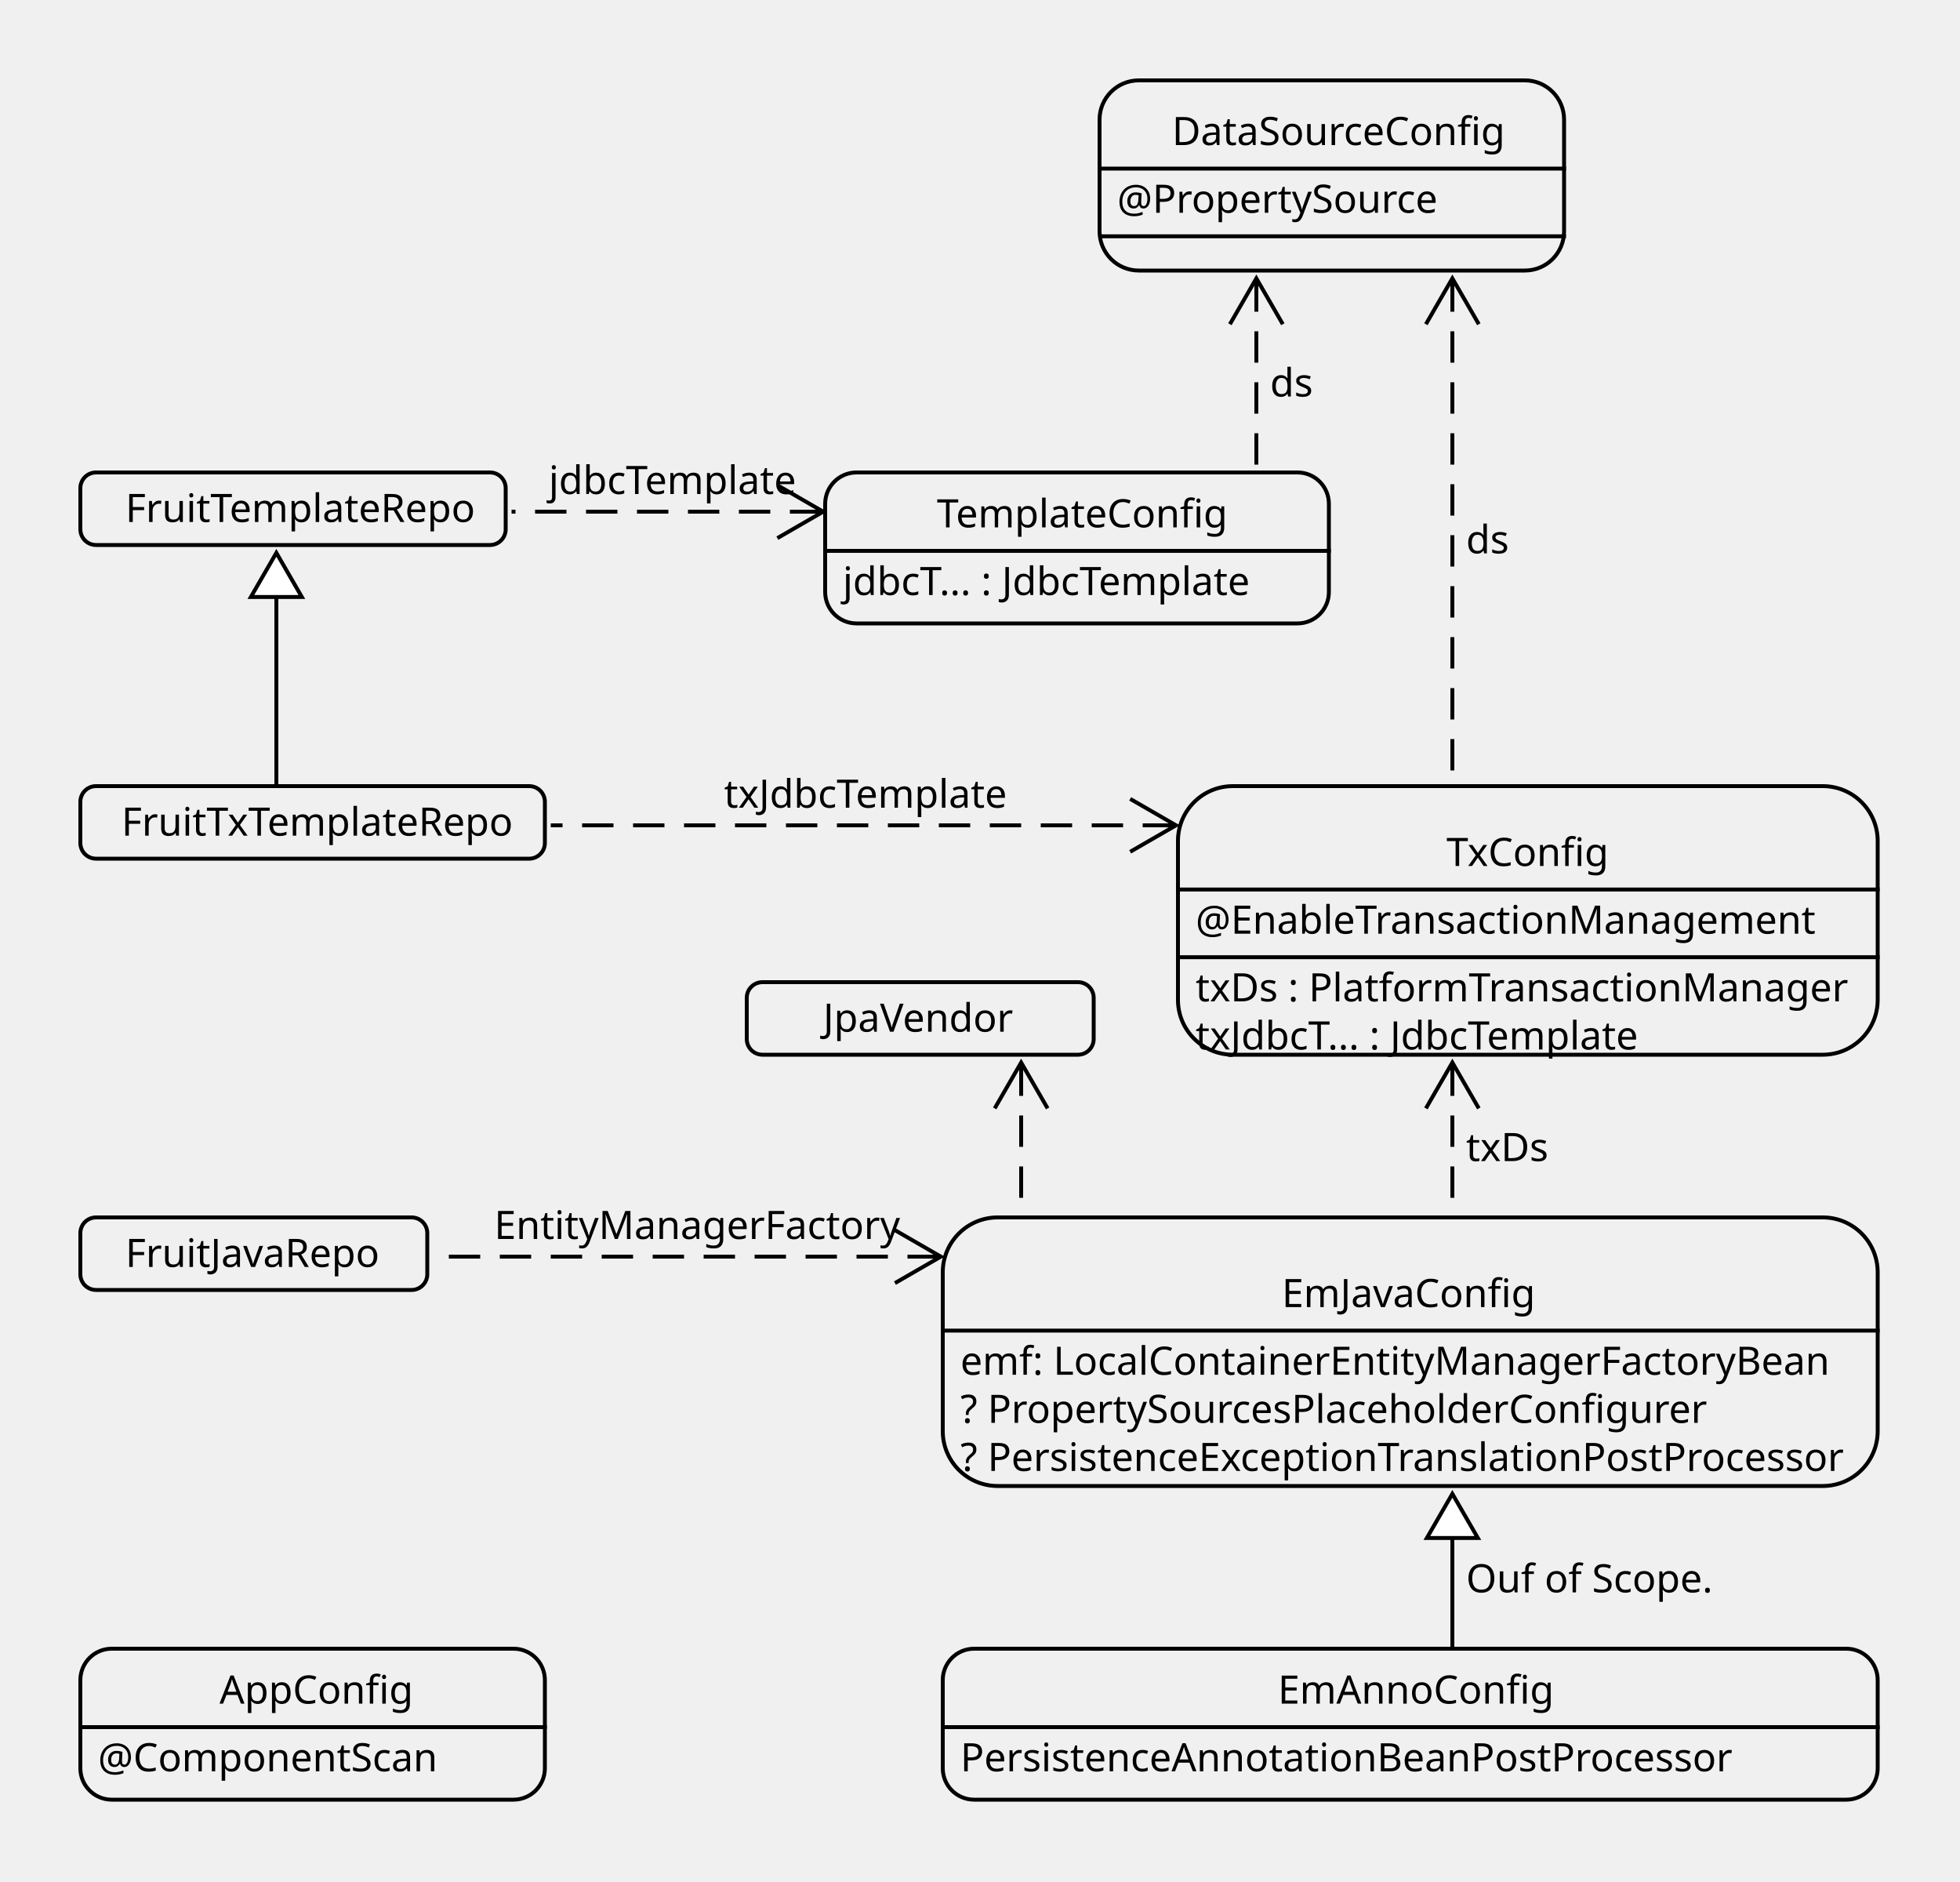
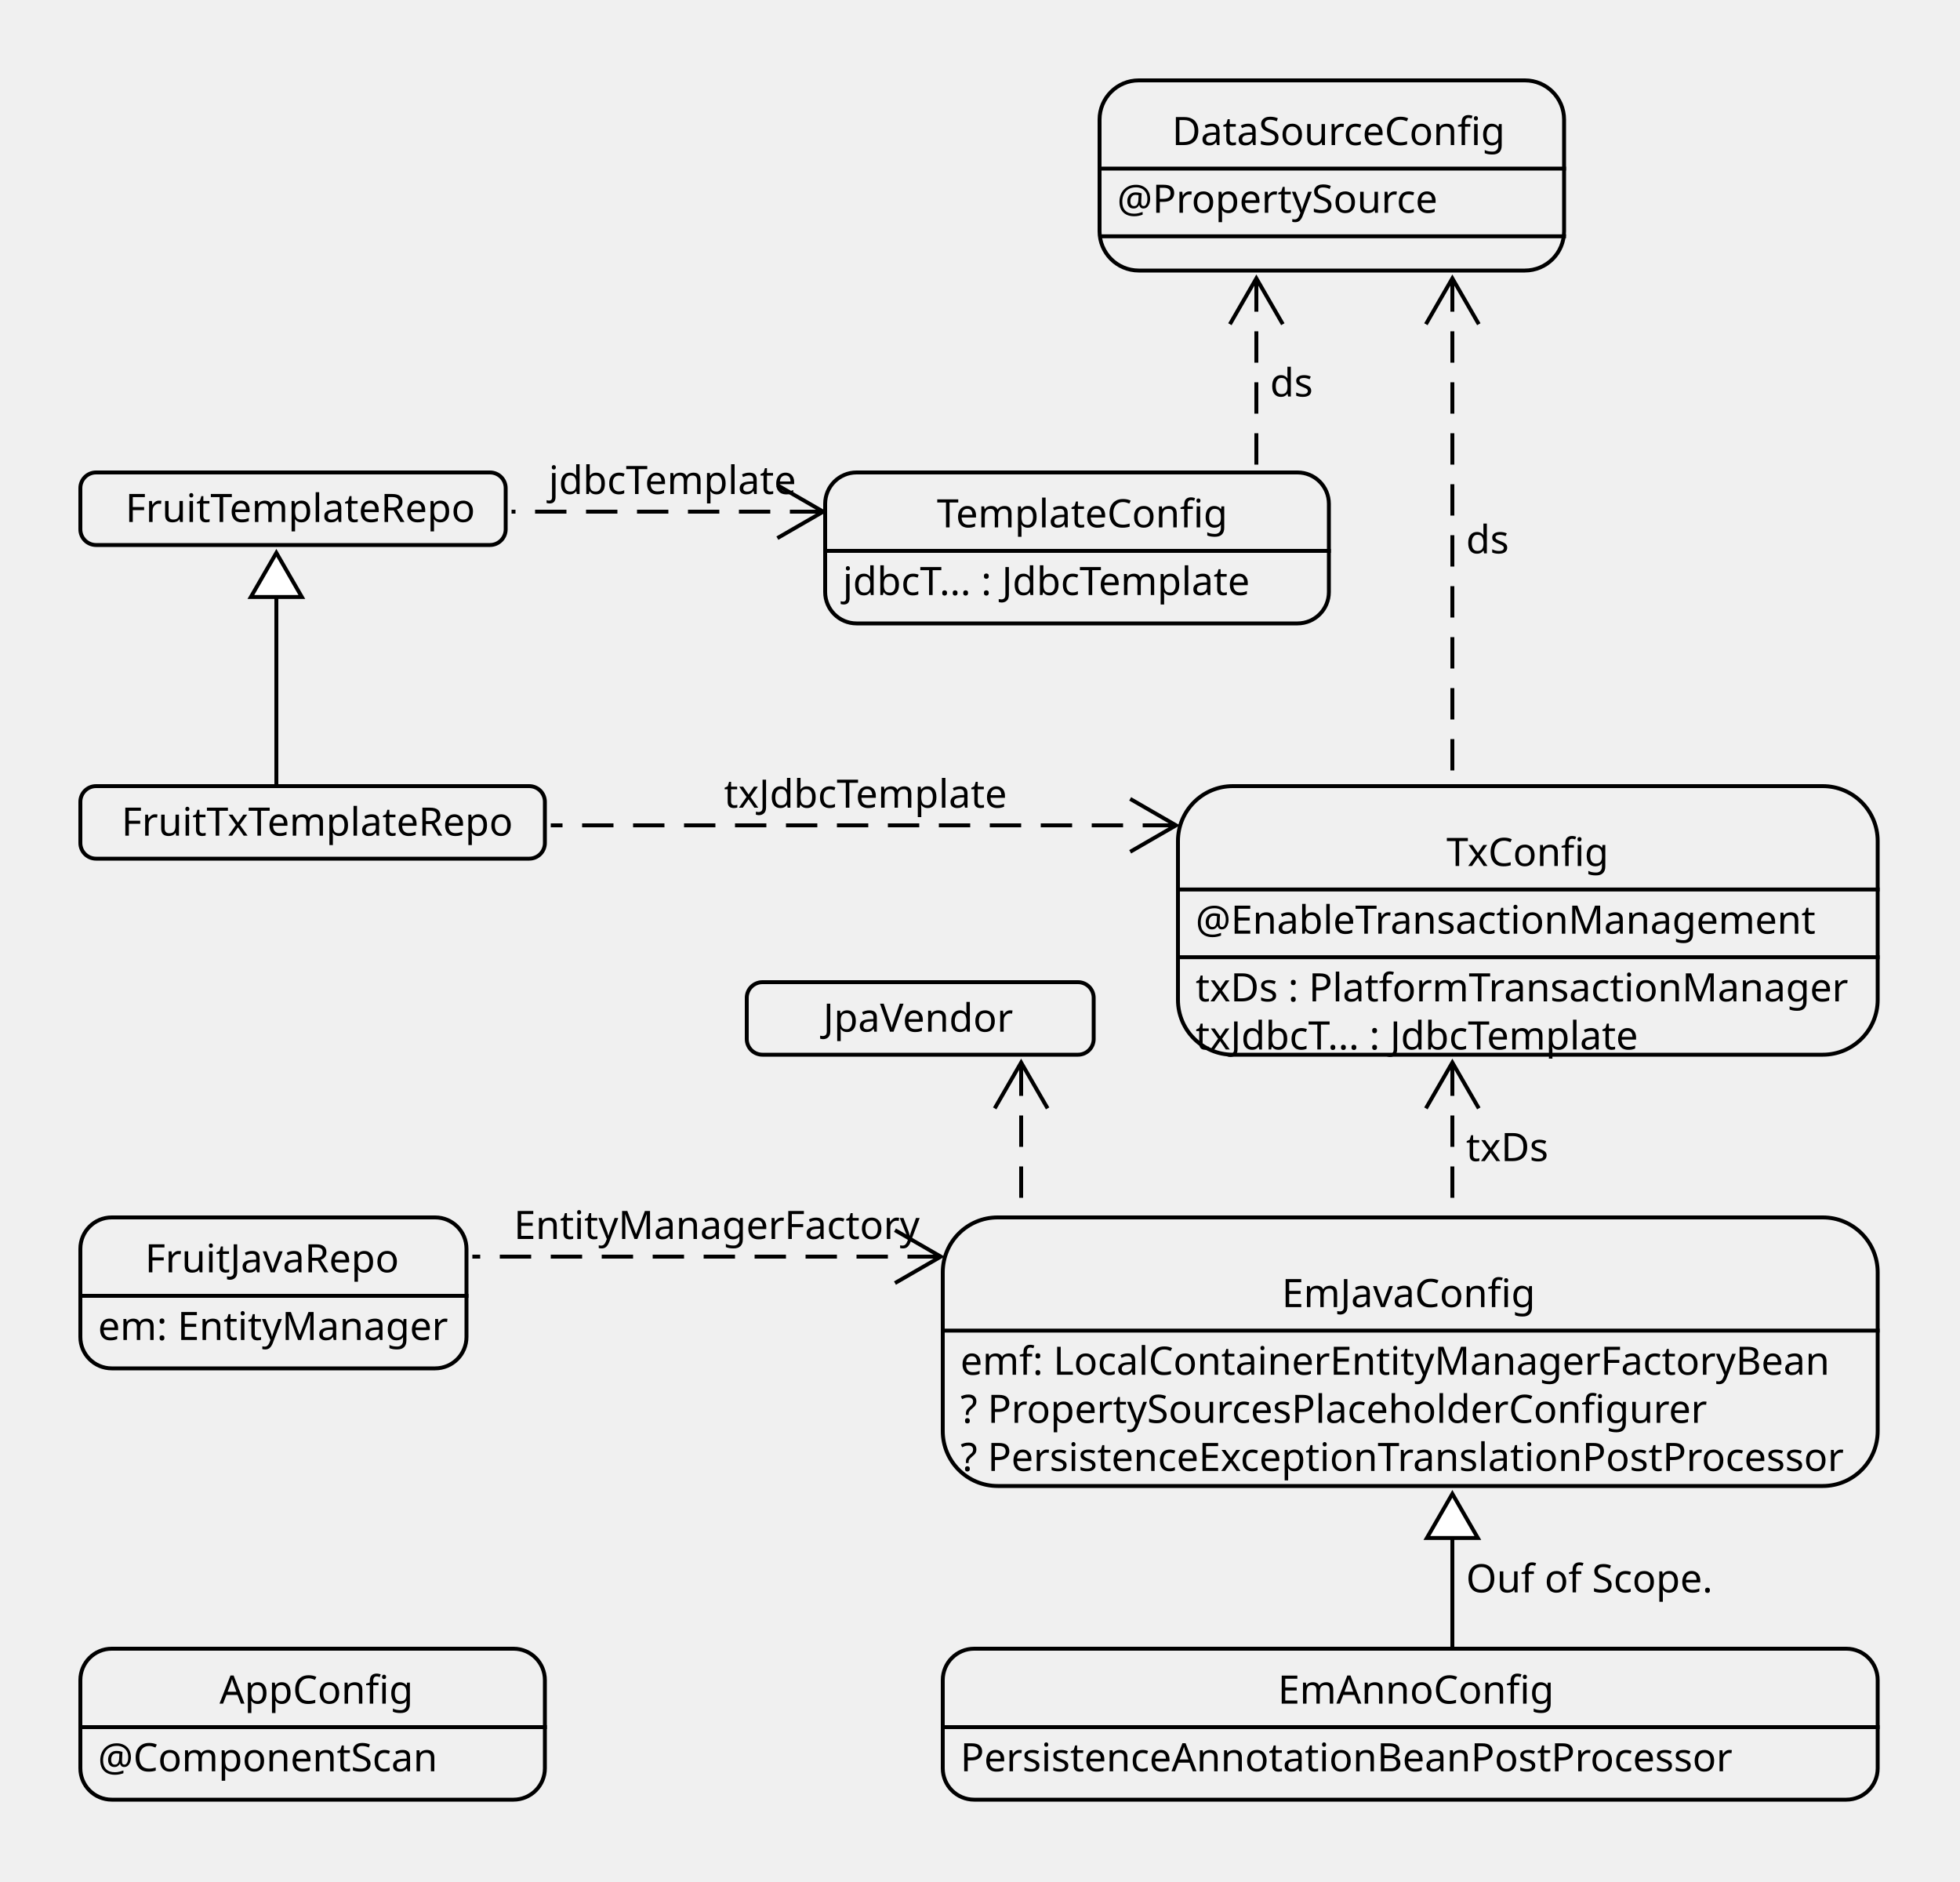
<svg xmlns="http://www.w3.org/2000/svg" fill-opacity="1" color-rendering="auto" color-interpolation="auto" text-rendering="auto" stroke="black" stroke-linecap="square" width="500" stroke-miterlimit="10" shape-rendering="auto" stroke-opacity="1" fill="black" stroke-dasharray="none" font-weight="normal" stroke-width="1" viewBox="300 70 500 480" height="480" font-family="'Dialog'" font-style="normal" stroke-linejoin="miter" font-size="12px" stroke-dashoffset="0" image-rendering="auto">
  <defs id="genericDefs" />
  <g>
    <defs id="defs1">
      <clipPath clipPathUnits="userSpaceOnUse" id="clipPath1">
        <path d="M0 0 L2147483647 0 L2147483647 2147483647 L0 2147483647 L0 0 Z" />
      </clipPath>
      <clipPath clipPathUnits="userSpaceOnUse" id="clipPath2">
        <path d="M0 0 L0 20 L90 20 L90 0 Z" />
      </clipPath>
      <clipPath clipPathUnits="userSpaceOnUse" id="clipPath3">
        <path d="M0 0 L0 40 L240 40 L240 0 Z" />
      </clipPath>
      <clipPath clipPathUnits="userSpaceOnUse" id="clipPath4">
        <path d="M0 0 L0 40 L120 40 L120 0 Z" />
      </clipPath>
      <clipPath clipPathUnits="userSpaceOnUse" id="clipPath5">
+         <path d="M0 0 L0 40 L100 40 L100 0 Z" />
+       </clipPath>
+       <clipPath clipPathUnits="userSpaceOnUse" id="clipPath6">
        <path d="M0 0 L0 70 L240 70 L240 0 Z" />
      </clipPath>
-       <clipPath clipPathUnits="userSpaceOnUse" id="clipPath6">
+       <clipPath clipPathUnits="userSpaceOnUse" id="clipPath7">
        <path d="M0 0 L0 20 L120 20 L120 0 Z" />
      </clipPath>
-       <clipPath clipPathUnits="userSpaceOnUse" id="clipPath7">
+       <clipPath clipPathUnits="userSpaceOnUse" id="clipPath8">
        <path d="M0 0 L0 70 L180 70 L180 0 Z" />
      </clipPath>
-       <clipPath clipPathUnits="userSpaceOnUse" id="clipPath8">
+       <clipPath clipPathUnits="userSpaceOnUse" id="clipPath9">
        <path d="M0 0 L0 20 L110 20 L110 0 Z" />
      </clipPath>
-       <clipPath clipPathUnits="userSpaceOnUse" id="clipPath9">
+       <clipPath clipPathUnits="userSpaceOnUse" id="clipPath10">
        <path d="M0 0 L0 40 L130 40 L130 0 Z" />
      </clipPath>
-       <clipPath clipPathUnits="userSpaceOnUse" id="clipPath10">
+       <clipPath clipPathUnits="userSpaceOnUse" id="clipPath11">
        <path d="M0 0 L0 50 L120 50 L120 0 Z" />
      </clipPath>
-       <clipPath clipPathUnits="userSpaceOnUse" id="clipPath11">
+       <clipPath clipPathUnits="userSpaceOnUse" id="clipPath12">
        <path d="M0 0 L0 70 L30 70 L30 0 Z" />
      </clipPath>
-       <clipPath clipPathUnits="userSpaceOnUse" id="clipPath12">
+       <clipPath clipPathUnits="userSpaceOnUse" id="clipPath13">
        <path d="M0 0 L0 70 L90 70 L90 0 Z" />
      </clipPath>
-       <clipPath clipPathUnits="userSpaceOnUse" id="clipPath13">
-         <path d="M0 0 L0 40 L160 40 L160 0 Z" />
-       </clipPath>
      <clipPath clipPathUnits="userSpaceOnUse" id="clipPath14">
+         <path d="M0 0 L0 40 L150 40 L150 0 Z" />
+       </clipPath>
+       <clipPath clipPathUnits="userSpaceOnUse" id="clipPath15">
        <path d="M0 0 L0 70 L50 70 L50 0 Z" />
      </clipPath>
-       <clipPath clipPathUnits="userSpaceOnUse" id="clipPath15">
+       <clipPath clipPathUnits="userSpaceOnUse" id="clipPath16">
        <path d="M0 0 L0 40 L190 40 L190 0 Z" />
      </clipPath>
-       <clipPath clipPathUnits="userSpaceOnUse" id="clipPath16">
+       <clipPath clipPathUnits="userSpaceOnUse" id="clipPath17">
        <path d="M0 0 L0 90 L30 90 L30 0 Z" />
      </clipPath>
-       <clipPath clipPathUnits="userSpaceOnUse" id="clipPath17">
+       <clipPath clipPathUnits="userSpaceOnUse" id="clipPath18">
        <path d="M0 0 L0 160 L40 160 L40 0 Z" />
      </clipPath>
-       <clipPath clipPathUnits="userSpaceOnUse" id="clipPath18">
+       <clipPath clipPathUnits="userSpaceOnUse" id="clipPath19">
        <path d="M0 0 L0 40 L110 40 L110 0 Z" />
      </clipPath>
-       <clipPath clipPathUnits="userSpaceOnUse" id="clipPath19">
+       <clipPath clipPathUnits="userSpaceOnUse" id="clipPath20">
        <path d="M0 0 L0 80 L40 80 L40 0 Z" />
      </clipPath>
    </defs>
    <g fill="rgb(255,255,255)" fill-opacity="0" transform="translate(490,320)" stroke-opacity="0" stroke="rgb(255,255,255)">
      <rect x="0.5" y="0.5" clip-path="url(#clipPath2)" width="88.5" rx="4" ry="4" height="18.5" stroke="none" />
    </g>
    <g transform="translate(490,320)">
      <rect x="0.5" y="0.5" clip-path="url(#clipPath2)" fill="none" width="88.5" rx="4" ry="4" height="18.5" />
      <text x="20" font-size="10px" y="13.133" clip-path="url(#clipPath2)" font-family="sans-serif" stroke="none" xml:space="preserve">JpaVendor</text>
    </g>
    <g fill="rgb(255,255,255)" fill-opacity="0" transform="translate(540,490)" stroke-opacity="0" stroke="rgb(255,255,255)">
      <rect x="0.5" y="0.5" clip-path="url(#clipPath3)" width="238.5" rx="8" ry="8" height="38.5" stroke="none" />
    </g>
    <g transform="translate(540,490)">
      <rect x="0.5" y="0.5" clip-path="url(#clipPath3)" fill="none" width="238.5" rx="8" ry="8" height="38.5" />
      <text x="86" font-size="10px" y="14.5" clip-path="url(#clipPath3)" font-family="sans-serif" stroke="none" xml:space="preserve">EmAnnoConfig</text>
      <path fill="none" d="M1 20.5 L239 20.5" clip-path="url(#clipPath3)" />
      <text x="5" font-size="10px" y="31.766" clip-path="url(#clipPath3)" font-family="sans-serif" stroke="none" xml:space="preserve">PersistenceAnnotationBeanPostProcessor</text>
    </g>
    <g fill="rgb(255,255,255)" fill-opacity="0" transform="translate(320,490)" stroke-opacity="0" stroke="rgb(255,255,255)">
      <rect x="0.5" y="0.5" clip-path="url(#clipPath4)" width="118.5" rx="8" ry="8" height="38.5" stroke="none" />
    </g>
    <g transform="translate(320,490)">
      <rect x="0.5" y="0.5" clip-path="url(#clipPath4)" fill="none" width="118.5" rx="8" ry="8" height="38.5" />
      <text x="36" font-size="10px" y="14.5" clip-path="url(#clipPath4)" font-family="sans-serif" stroke="none" xml:space="preserve">AppConfig</text>
      <path fill="none" d="M1 20.5 L119 20.5" clip-path="url(#clipPath4)" />
      <text x="5" font-size="10px" y="31.766" clip-path="url(#clipPath4)" font-family="sans-serif" stroke="none" xml:space="preserve">@ComponentScan</text>
    </g>
    <g fill="rgb(255,255,255)" fill-opacity="0" transform="translate(320,380)" stroke-opacity="0" stroke="rgb(255,255,255)">
-       <rect x="0.5" y="0.5" clip-path="url(#clipPath2)" width="88.5" rx="4" ry="4" height="18.5" stroke="none" />
+       <rect x="0.5" y="0.5" clip-path="url(#clipPath5)" width="98.5" rx="8" ry="8" height="38.5" stroke="none" />
    </g>
    <g transform="translate(320,380)">
-       <rect x="0.5" y="0.5" clip-path="url(#clipPath2)" fill="none" width="88.5" rx="4" ry="4" height="18.5" />
-       <text x="12" font-size="10px" y="13.133" clip-path="url(#clipPath2)" font-family="sans-serif" stroke="none" xml:space="preserve">FruitJavaRepo</text>
+       <rect x="0.5" y="0.5" clip-path="url(#clipPath5)" fill="none" width="98.5" rx="8" ry="8" height="38.5" />
+       <text x="17" font-size="10px" y="14.5" clip-path="url(#clipPath5)" font-family="sans-serif" stroke="none" xml:space="preserve">FruitJavaRepo</text>
+       <path fill="none" d="M1 20.5 L99 20.5" clip-path="url(#clipPath5)" />
+       <text x="5" font-size="10px" y="31.766" clip-path="url(#clipPath5)" font-family="sans-serif" stroke="none" xml:space="preserve">em: EntityManager</text>
    </g>
    <g fill="rgb(255,255,255)" fill-opacity="0" transform="translate(540,380)" stroke-opacity="0" stroke="rgb(255,255,255)">
-       <rect x="0.5" y="0.5" clip-path="url(#clipPath5)" width="238.5" rx="14" ry="14" height="68.5" stroke="none" />
+       <rect x="0.5" y="0.5" clip-path="url(#clipPath6)" width="238.5" rx="14" ry="14" height="68.5" stroke="none" />
    </g>
    <g transform="translate(540,380)">
-       <rect x="0.5" y="0.5" clip-path="url(#clipPath5)" fill="none" width="238.5" rx="14" ry="14" height="68.5" />
-       <text x="87" font-size="10px" y="23.367" clip-path="url(#clipPath5)" font-family="sans-serif" stroke="none" xml:space="preserve">EmJavaConfig</text>
-       <path fill="none" d="M1 29.367 L239 29.367" clip-path="url(#clipPath5)" />
-       <text x="5" font-size="10px" y="40.633" clip-path="url(#clipPath5)" font-family="sans-serif" stroke="none" xml:space="preserve">emf: LocalContainerEntityManagerFactoryBean</text>
-       <text x="5" font-size="10px" y="52.898" clip-path="url(#clipPath5)" font-family="sans-serif" stroke="none" xml:space="preserve">? PropertySourcesPlaceholderConfigurer</text>
-       <text x="5" font-size="10px" y="65.164" clip-path="url(#clipPath5)" font-family="sans-serif" stroke="none" xml:space="preserve">? PersistenceExceptionTranslationPostProcessor</text>
+       <rect x="0.5" y="0.5" clip-path="url(#clipPath6)" fill="none" width="238.5" rx="14" ry="14" height="68.5" />
+       <text x="87" font-size="10px" y="23.367" clip-path="url(#clipPath6)" font-family="sans-serif" stroke="none" xml:space="preserve">EmJavaConfig</text>
+       <path fill="none" d="M1 29.367 L239 29.367" clip-path="url(#clipPath6)" />
+       <text x="5" font-size="10px" y="40.633" clip-path="url(#clipPath6)" font-family="sans-serif" stroke="none" xml:space="preserve">emf: LocalContainerEntityManagerFactoryBean</text>
+       <text x="5" font-size="10px" y="52.898" clip-path="url(#clipPath6)" font-family="sans-serif" stroke="none" xml:space="preserve">? PropertySourcesPlaceholderConfigurer</text>
+       <text x="5" font-size="10px" y="65.164" clip-path="url(#clipPath6)" font-family="sans-serif" stroke="none" xml:space="preserve">? PersistenceExceptionTranslationPostProcessor</text>
    </g>
    <g fill="rgb(255,255,255)" fill-opacity="0" transform="translate(320,270)" stroke-opacity="0" stroke="rgb(255,255,255)">
-       <rect x="0.5" y="0.5" clip-path="url(#clipPath6)" width="118.5" rx="4" ry="4" height="18.5" stroke="none" />
+       <rect x="0.5" y="0.5" clip-path="url(#clipPath7)" width="118.5" rx="4" ry="4" height="18.5" stroke="none" />
    </g>
    <g transform="translate(320,270)">
-       <rect x="0.5" y="0.5" clip-path="url(#clipPath6)" fill="none" width="118.5" rx="4" ry="4" height="18.5" />
-       <text x="11" font-size="10px" y="13.133" clip-path="url(#clipPath6)" font-family="sans-serif" stroke="none" xml:space="preserve">FruitTxTemplateRepo</text>
+       <rect x="0.5" y="0.5" clip-path="url(#clipPath7)" fill="none" width="118.5" rx="4" ry="4" height="18.5" />
+       <text x="11" font-size="10px" y="13.133" clip-path="url(#clipPath7)" font-family="sans-serif" stroke="none" xml:space="preserve">FruitTxTemplateRepo</text>
    </g>
    <g fill="rgb(255,255,255)" fill-opacity="0" transform="translate(600,270)" stroke-opacity="0" stroke="rgb(255,255,255)">
-       <rect x="0.5" y="0.5" clip-path="url(#clipPath7)" width="178.5" rx="14" ry="14" height="68.5" stroke="none" />
+       <rect x="0.5" y="0.5" clip-path="url(#clipPath8)" width="178.5" rx="14" ry="14" height="68.5" stroke="none" />
    </g>
    <g transform="translate(600,270)">
-       <rect x="0.5" y="0.5" clip-path="url(#clipPath7)" fill="none" width="178.5" rx="14" ry="14" height="68.5" />
-       <text x="69" font-size="10px" y="20.867" clip-path="url(#clipPath7)" font-family="sans-serif" stroke="none" xml:space="preserve">TxConfig</text>
-       <path fill="none" d="M1 26.867 L179 26.867" clip-path="url(#clipPath7)" />
-       <text x="5" font-size="10px" y="38.133" clip-path="url(#clipPath7)" font-family="sans-serif" stroke="none" xml:space="preserve">@EnableTransactionManagement</text>
-       <path fill="none" d="M1 44.133 L179 44.133" clip-path="url(#clipPath7)" />
-       <text x="5" font-size="10px" y="55.398" clip-path="url(#clipPath7)" font-family="sans-serif" stroke="none" xml:space="preserve">txDs : PlatformTransactionManager</text>
-       <text x="5" font-size="10px" y="67.664" clip-path="url(#clipPath7)" font-family="sans-serif" stroke="none" xml:space="preserve">txJdbcT... : JdbcTemplate</text>
+       <rect x="0.5" y="0.5" clip-path="url(#clipPath8)" fill="none" width="178.5" rx="14" ry="14" height="68.5" />
+       <text x="69" font-size="10px" y="20.867" clip-path="url(#clipPath8)" font-family="sans-serif" stroke="none" xml:space="preserve">TxConfig</text>
+       <path fill="none" d="M1 26.867 L179 26.867" clip-path="url(#clipPath8)" />
+       <text x="5" font-size="10px" y="38.133" clip-path="url(#clipPath8)" font-family="sans-serif" stroke="none" xml:space="preserve">@EnableTransactionManagement</text>
+       <path fill="none" d="M1 44.133 L179 44.133" clip-path="url(#clipPath8)" />
+       <text x="5" font-size="10px" y="55.398" clip-path="url(#clipPath8)" font-family="sans-serif" stroke="none" xml:space="preserve">txDs : PlatformTransactionManager</text>
+       <text x="5" font-size="10px" y="67.664" clip-path="url(#clipPath8)" font-family="sans-serif" stroke="none" xml:space="preserve">txJdbcT... : JdbcTemplate</text>
    </g>
    <g fill="rgb(255,255,255)" fill-opacity="0" transform="translate(320,190)" stroke-opacity="0" stroke="rgb(255,255,255)">
-       <rect x="0.5" y="0.5" clip-path="url(#clipPath8)" width="108.5" rx="4" ry="4" height="18.5" stroke="none" />
+       <rect x="0.5" y="0.5" clip-path="url(#clipPath9)" width="108.5" rx="4" ry="4" height="18.5" stroke="none" />
    </g>
    <g transform="translate(320,190)">
-       <rect x="0.5" y="0.5" clip-path="url(#clipPath8)" fill="none" width="108.5" rx="4" ry="4" height="18.5" />
-       <text x="12" font-size="10px" y="13.133" clip-path="url(#clipPath8)" font-family="sans-serif" stroke="none" xml:space="preserve">FruitTemplateRepo</text>
+       <rect x="0.5" y="0.5" clip-path="url(#clipPath9)" fill="none" width="108.5" rx="4" ry="4" height="18.5" />
+       <text x="12" font-size="10px" y="13.133" clip-path="url(#clipPath9)" font-family="sans-serif" stroke="none" xml:space="preserve">FruitTemplateRepo</text>
    </g>
    <g fill="rgb(255,255,255)" fill-opacity="0" transform="translate(510,190)" stroke-opacity="0" stroke="rgb(255,255,255)">
-       <rect x="0.5" y="0.5" clip-path="url(#clipPath9)" width="128.5" rx="8" ry="8" height="38.5" stroke="none" />
+       <rect x="0.5" y="0.5" clip-path="url(#clipPath10)" width="128.5" rx="8" ry="8" height="38.5" stroke="none" />
    </g>
    <g transform="translate(510,190)">
-       <rect x="0.5" y="0.5" clip-path="url(#clipPath9)" fill="none" width="128.5" rx="8" ry="8" height="38.5" />
-       <text x="29" font-size="10px" y="14.5" clip-path="url(#clipPath9)" font-family="sans-serif" stroke="none" xml:space="preserve">TemplateConfig</text>
-       <path fill="none" d="M1 20.5 L129 20.5" clip-path="url(#clipPath9)" />
-       <text x="5" font-size="10px" y="31.766" clip-path="url(#clipPath9)" font-family="sans-serif" stroke="none" xml:space="preserve">jdbcT... : JdbcTemplate</text>
+       <rect x="0.5" y="0.5" clip-path="url(#clipPath10)" fill="none" width="128.5" rx="8" ry="8" height="38.5" />
+       <text x="29" font-size="10px" y="14.5" clip-path="url(#clipPath10)" font-family="sans-serif" stroke="none" xml:space="preserve">TemplateConfig</text>
+       <path fill="none" d="M1 20.5 L129 20.5" clip-path="url(#clipPath10)" />
+       <text x="5" font-size="10px" y="31.766" clip-path="url(#clipPath10)" font-family="sans-serif" stroke="none" xml:space="preserve">jdbcT... : JdbcTemplate</text>
    </g>
    <g fill="rgb(255,255,255)" fill-opacity="0" transform="translate(580,90)" stroke-opacity="0" stroke="rgb(255,255,255)">
-       <rect x="0.5" y="0.5" clip-path="url(#clipPath10)" width="118.5" rx="10" ry="10" height="48.5" stroke="none" />
+       <rect x="0.5" y="0.5" clip-path="url(#clipPath11)" width="118.5" rx="10" ry="10" height="48.5" stroke="none" />
    </g>
    <g transform="translate(580,90)">
-       <rect x="0.5" y="0.5" clip-path="url(#clipPath10)" fill="none" width="118.5" rx="10" ry="10" height="48.5" />
-       <text x="19" font-size="10px" y="17" clip-path="url(#clipPath10)" font-family="sans-serif" stroke="none" xml:space="preserve">DataSourceConfig</text>
-       <path fill="none" d="M1 23 L119 23" clip-path="url(#clipPath10)" />
-       <text x="5" font-size="10px" y="34.266" clip-path="url(#clipPath10)" font-family="sans-serif" stroke="none" xml:space="preserve">@PropertySource</text>
-       <path fill="none" d="M1 40.266 L119 40.266" clip-path="url(#clipPath10)" />
+       <rect x="0.5" y="0.5" clip-path="url(#clipPath11)" fill="none" width="118.5" rx="10" ry="10" height="48.5" />
+       <text x="19" font-size="10px" y="17" clip-path="url(#clipPath11)" font-family="sans-serif" stroke="none" xml:space="preserve">DataSourceConfig</text>
+       <path fill="none" d="M1 23 L119 23" clip-path="url(#clipPath11)" />
+       <text x="5" font-size="10px" y="34.266" clip-path="url(#clipPath11)" font-family="sans-serif" stroke="none" xml:space="preserve">@PropertySource</text>
+       <path fill="none" d="M1 40.266 L119 40.266" clip-path="url(#clipPath11)" />
    </g>
    <g stroke-dasharray="8,5" stroke-miterlimit="5" transform="translate(550,330)" stroke-linecap="butt">
-       <path fill="none" d="M10.5 11.5 L10.5 50.5" clip-path="url(#clipPath11)" />
-       <path fill="none" stroke-miterlimit="10" stroke-dasharray="none" d="M4 22.258 L10.5 11 L17 22.258" clip-path="url(#clipPath11)" stroke-linecap="square" />
+       <path fill="none" d="M10.5 11.5 L10.5 50.5" clip-path="url(#clipPath12)" />
+       <path fill="none" stroke-miterlimit="10" stroke-dasharray="none" d="M4 22.258 L10.5 11 L17 22.258" clip-path="url(#clipPath12)" stroke-linecap="square" />
    </g>
    <g transform="translate(660,440)">
-       <path fill="none" d="M10.5 11.5 L10.5 50.5" clip-path="url(#clipPath12)" />
-       <path fill="white" d="M4 22.258 L10.5 11 L17 22.258 Z" clip-path="url(#clipPath12)" stroke="none" />
-       <path fill="none" d="M4 22.258 L10.5 11 L17 22.258 Z" clip-path="url(#clipPath12)" />
-       <text x="14" font-size="10px" y="36.133" clip-path="url(#clipPath12)" font-family="sans-serif" stroke="none" xml:space="preserve">Ouf of Scope.</text>
-     </g>
-     <g stroke-dasharray="8,5" stroke-miterlimit="5" transform="translate(400,370)" stroke-linecap="butt">
-       <path fill="none" d="M139.5 20.5 L10.5 20.5" clip-path="url(#clipPath13)" />
-       <path fill="none" stroke-miterlimit="10" stroke-dasharray="none" d="M128.742 14 L140 20.5 L128.742 27" clip-path="url(#clipPath13)" stroke-linecap="square" />
-     </g>
-     <g font-family="sans-serif" font-size="10px" transform="translate(400,370)">
-       <text x="26.091" xml:space="preserve" y="16" clip-path="url(#clipPath13)" stroke="none">EntityManagerFactory</text>
+       <path fill="none" d="M10.5 11.5 L10.5 50.5" clip-path="url(#clipPath13)" />
+       <path fill="white" d="M4 22.258 L10.5 11 L17 22.258 Z" clip-path="url(#clipPath13)" stroke="none" />
+       <path fill="none" d="M4 22.258 L10.5 11 L17 22.258 Z" clip-path="url(#clipPath13)" />
+       <text x="14" font-size="10px" y="36.133" clip-path="url(#clipPath13)" font-family="sans-serif" stroke="none" xml:space="preserve">Ouf of Scope.</text>
+     </g>
+     <g stroke-dasharray="8,5" stroke-miterlimit="5" transform="translate(410,370)" stroke-linecap="butt">
+       <path fill="none" d="M129.5 20.5 L10.5 20.5" clip-path="url(#clipPath14)" />
+       <path fill="none" stroke-miterlimit="10" stroke-dasharray="none" d="M118.742 14 L130 20.5 L118.742 27" clip-path="url(#clipPath14)" stroke-linecap="square" />
+     </g>
+     <g font-family="sans-serif" font-size="10px" transform="translate(410,370)">
+       <text x="21.091" xml:space="preserve" y="16" clip-path="url(#clipPath14)" stroke="none">EntityManagerFactory</text>
    </g>
    <g stroke-dasharray="8,5" stroke-miterlimit="5" transform="translate(660,330)" stroke-linecap="butt">
-       <path fill="none" d="M10.5 11.5 L10.5 50.5" clip-path="url(#clipPath14)" />
-       <path fill="none" stroke-miterlimit="10" stroke-dasharray="none" d="M4 22.258 L10.5 11 L17 22.258" clip-path="url(#clipPath14)" stroke-linecap="square" />
+       <path fill="none" d="M10.5 11.5 L10.5 50.5" clip-path="url(#clipPath15)" />
+       <path fill="none" stroke-miterlimit="10" stroke-dasharray="none" d="M4 22.258 L10.5 11 L17 22.258" clip-path="url(#clipPath15)" stroke-linecap="square" />
    </g>
    <g font-family="sans-serif" font-size="10px" transform="translate(660,330)">
-       <text x="14" xml:space="preserve" y="36.133" clip-path="url(#clipPath14)" stroke="none">txDs</text>
+       <text x="14" xml:space="preserve" y="36.133" clip-path="url(#clipPath15)" stroke="none">txDs</text>
    </g>
    <g stroke-dasharray="8,5" stroke-miterlimit="5" transform="translate(430,260)" stroke-linecap="butt">
-       <path fill="none" d="M169.5 20.5 L10.5 20.5" clip-path="url(#clipPath15)" />
-       <path fill="none" stroke-miterlimit="10" stroke-dasharray="none" d="M158.742 14 L170 20.5 L158.742 27" clip-path="url(#clipPath15)" stroke-linecap="square" />
+       <path fill="none" d="M169.5 20.5 L10.5 20.5" clip-path="url(#clipPath16)" />
+       <path fill="none" stroke-miterlimit="10" stroke-dasharray="none" d="M158.742 14 L170 20.5 L158.742 27" clip-path="url(#clipPath16)" stroke-linecap="square" />
    </g>
    <g font-family="sans-serif" font-size="10px" transform="translate(430,260)">
-       <text x="54.707" xml:space="preserve" y="16" clip-path="url(#clipPath15)" stroke="none">txJdbcTemplate</text>
+       <text x="54.707" xml:space="preserve" y="16" clip-path="url(#clipPath16)" stroke="none">txJdbcTemplate</text>
    </g>
    <g transform="translate(360,200)">
-       <path fill="none" d="M10.5 11.5 L10.5 70.5" clip-path="url(#clipPath16)" />
-       <path fill="white" d="M4 22.258 L10.5 11 L17 22.258 Z" clip-path="url(#clipPath16)" stroke="none" />
-       <path fill="none" d="M4 22.258 L10.5 11 L17 22.258 Z" clip-path="url(#clipPath16)" />
+       <path fill="none" d="M10.5 11.5 L10.5 70.5" clip-path="url(#clipPath17)" />
+       <path fill="white" d="M4 22.258 L10.5 11 L17 22.258 Z" clip-path="url(#clipPath17)" stroke="none" />
+       <path fill="none" d="M4 22.258 L10.5 11 L17 22.258 Z" clip-path="url(#clipPath17)" />
    </g>
    <g stroke-dasharray="8,5" stroke-miterlimit="5" transform="translate(660,130)" stroke-linecap="butt">
-       <path fill="none" d="M10.5 11.5 L10.5 140.5" clip-path="url(#clipPath17)" />
-       <path fill="none" stroke-miterlimit="10" stroke-dasharray="none" d="M4 22.258 L10.5 11 L17 22.258" clip-path="url(#clipPath17)" stroke-linecap="square" />
+       <path fill="none" d="M10.5 11.5 L10.5 140.5" clip-path="url(#clipPath18)" />
+       <path fill="none" stroke-miterlimit="10" stroke-dasharray="none" d="M4 22.258 L10.5 11 L17 22.258" clip-path="url(#clipPath18)" stroke-linecap="square" />
    </g>
    <g font-family="sans-serif" font-size="10px" transform="translate(660,130)">
-       <text x="14" xml:space="preserve" y="81.133" clip-path="url(#clipPath17)" stroke="none">ds</text>
+       <text x="14" xml:space="preserve" y="81.133" clip-path="url(#clipPath18)" stroke="none">ds</text>
    </g>
    <g stroke-dasharray="8,5" stroke-miterlimit="5" transform="translate(420,180)" stroke-linecap="butt">
-       <path fill="none" d="M89.5 20.5 L10.5 20.5" clip-path="url(#clipPath18)" />
-       <path fill="none" stroke-miterlimit="10" stroke-dasharray="none" d="M78.742 14 L90 20.5 L78.742 27" clip-path="url(#clipPath18)" stroke-linecap="square" />
+       <path fill="none" d="M89.5 20.5 L10.5 20.5" clip-path="url(#clipPath19)" />
+       <path fill="none" stroke-miterlimit="10" stroke-dasharray="none" d="M78.742 14 L90 20.5 L78.742 27" clip-path="url(#clipPath19)" stroke-linecap="square" />
    </g>
    <g font-family="sans-serif" font-size="10px" transform="translate(420,180)">
-       <text x="19.985" xml:space="preserve" y="16" clip-path="url(#clipPath18)" stroke="none">jdbcTemplate</text>
+       <text x="19.985" xml:space="preserve" y="16" clip-path="url(#clipPath19)" stroke="none">jdbcTemplate</text>
    </g>
    <g stroke-dasharray="8,5" stroke-miterlimit="5" transform="translate(610,130)" stroke-linecap="butt">
-       <path fill="none" d="M10.5 11.5 L10.5 60.5" clip-path="url(#clipPath19)" />
-       <path fill="none" stroke-miterlimit="10" stroke-dasharray="none" d="M4 22.258 L10.5 11 L17 22.258" clip-path="url(#clipPath19)" stroke-linecap="square" />
+       <path fill="none" d="M10.5 11.5 L10.5 60.5" clip-path="url(#clipPath20)" />
+       <path fill="none" stroke-miterlimit="10" stroke-dasharray="none" d="M4 22.258 L10.5 11 L17 22.258" clip-path="url(#clipPath20)" stroke-linecap="square" />
    </g>
    <g font-family="sans-serif" font-size="10px" transform="translate(610,130)">
-       <text x="14" xml:space="preserve" y="41.133" clip-path="url(#clipPath19)" stroke="none">ds</text>
+       <text x="14" xml:space="preserve" y="41.133" clip-path="url(#clipPath20)" stroke="none">ds</text>
    </g>
  </g>
</svg>
